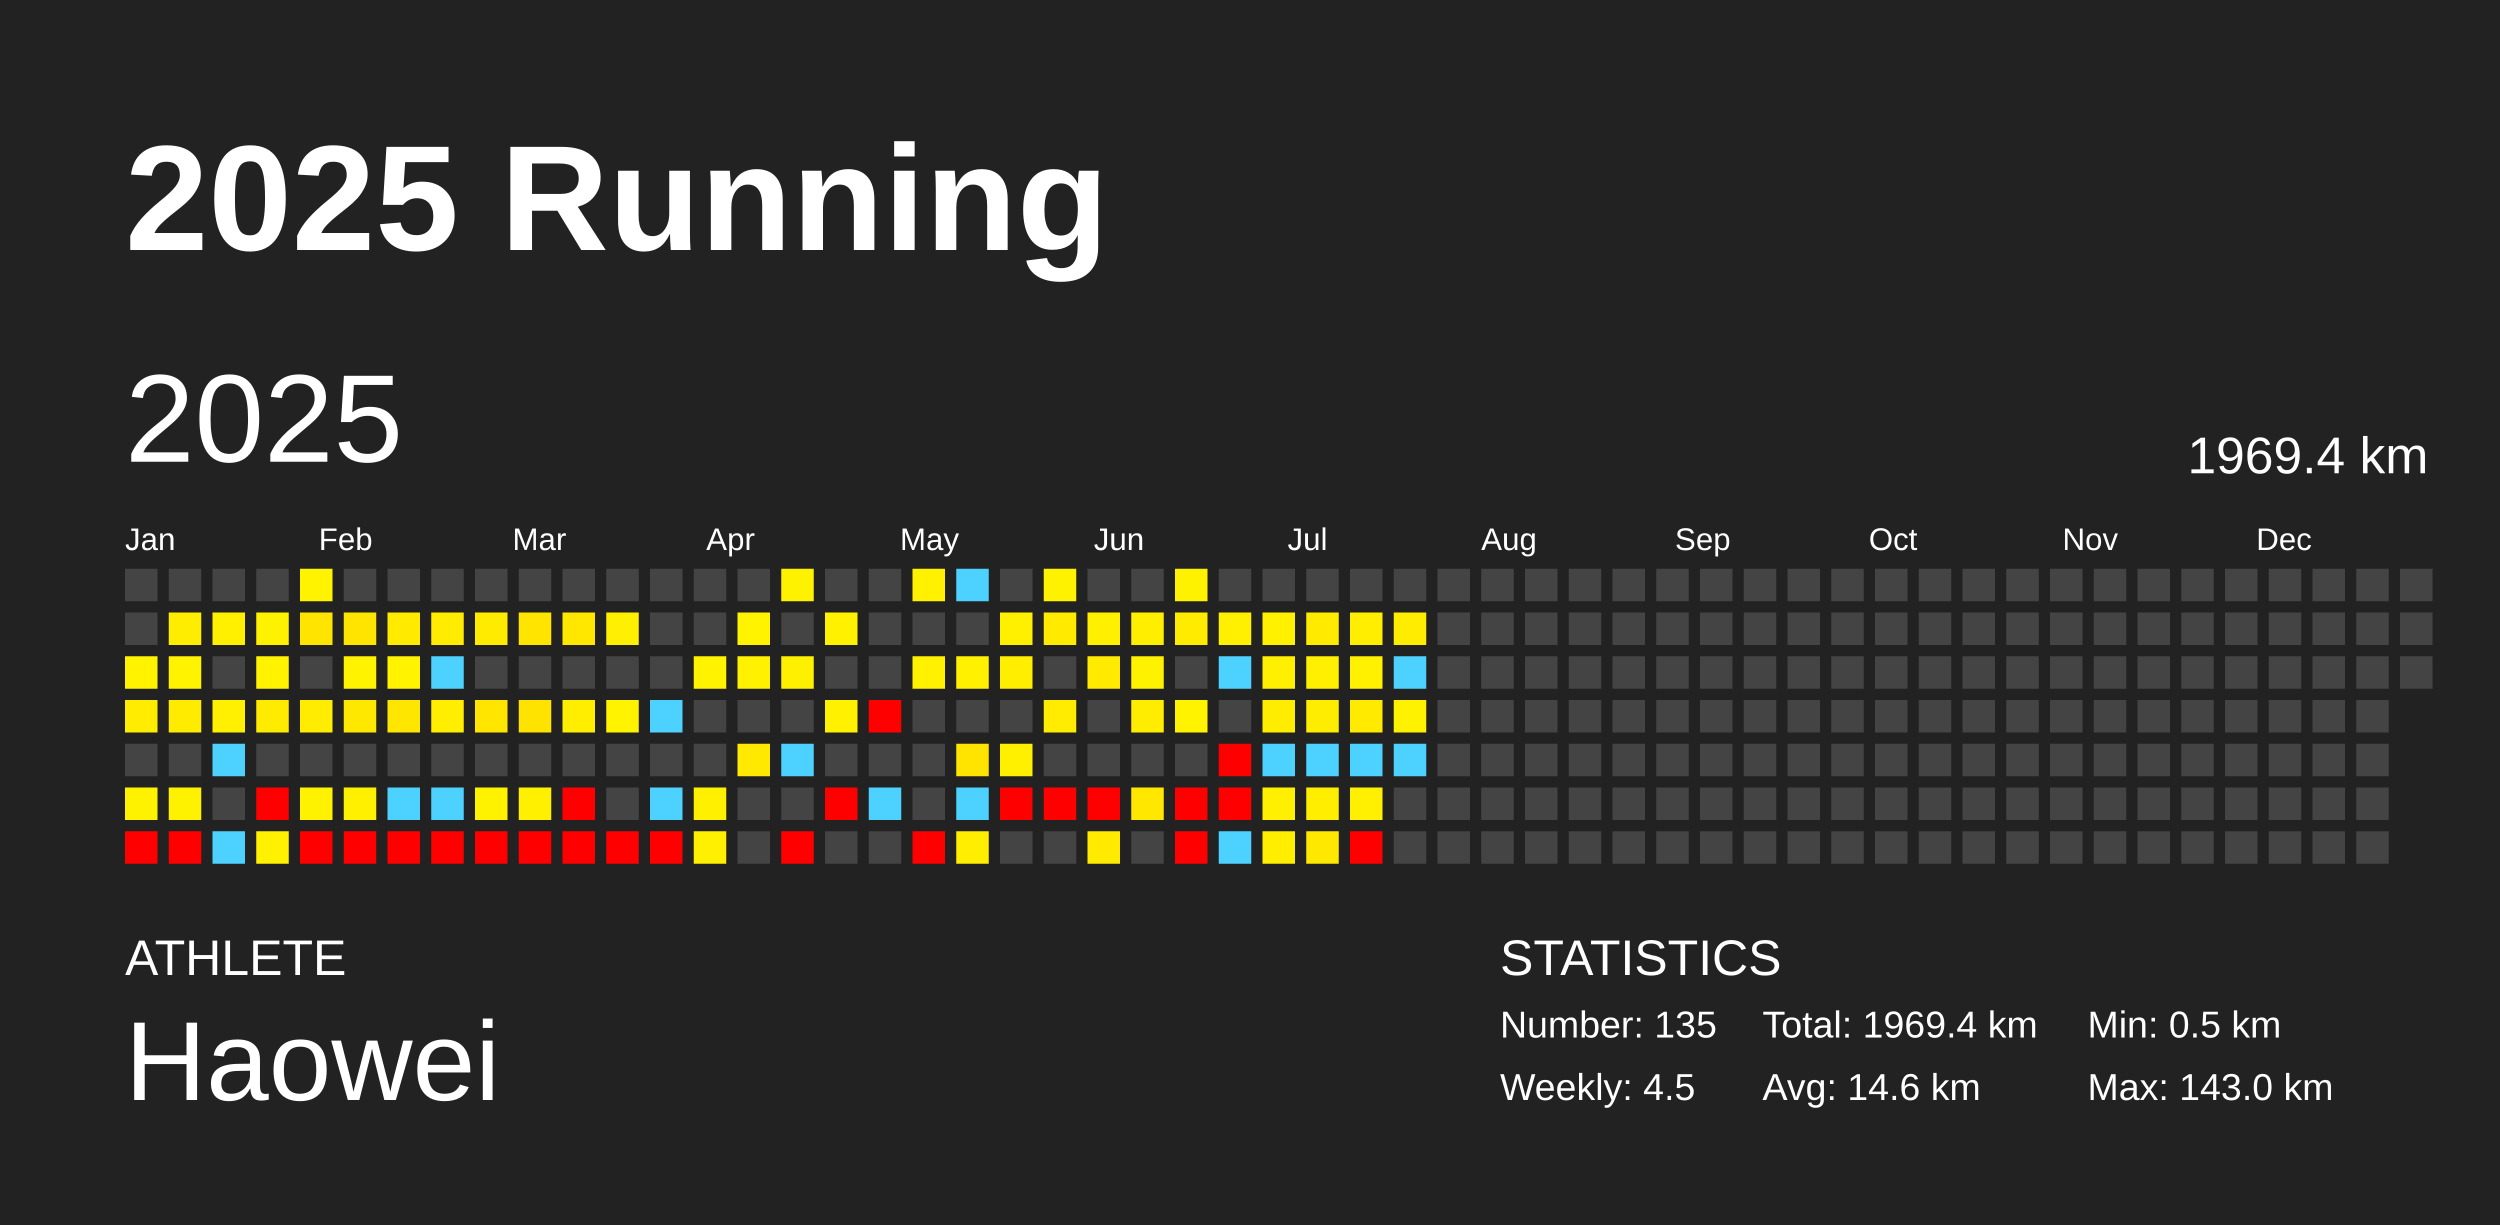
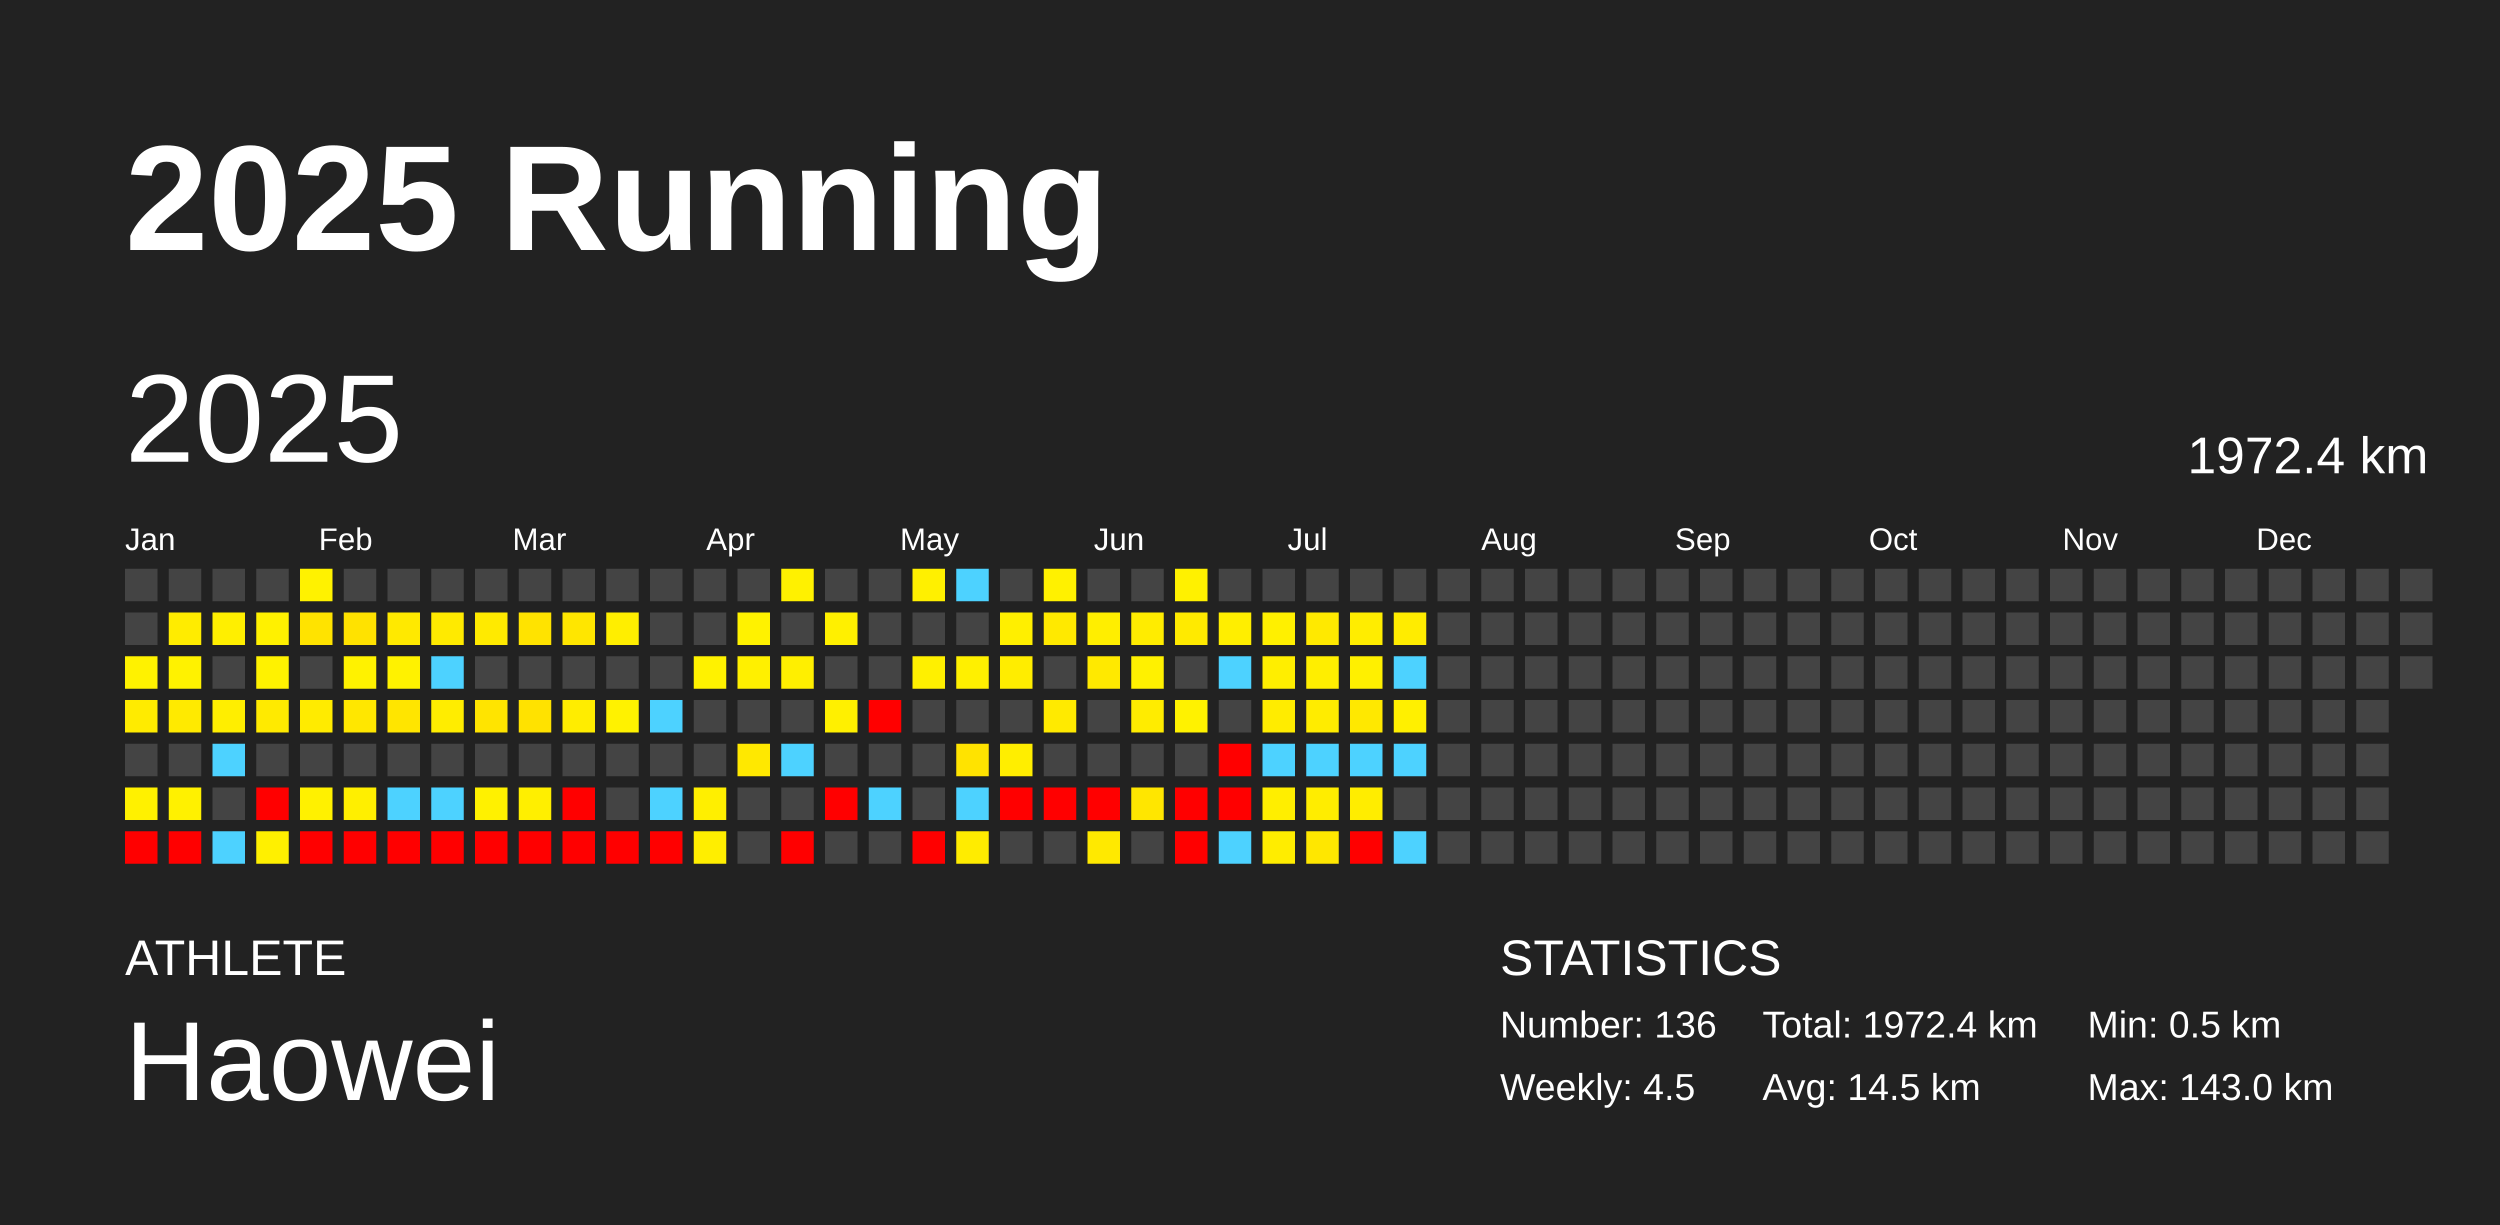
<svg xmlns="http://www.w3.org/2000/svg" baseProfile="full" height="98mm" version="1.1" viewBox="0,0,200,98" width="200mm">
  <defs />
  <rect fill="#222222" height="98" width="200" x="0" y="0" />
  <text fill="#FFFFFF" style="font-size:12px; font-family:Arial; font-weight:bold;" x="10" y="20">2025 Running</text>
  <text fill="#FFFFFF" style="font-size:4px; font-family:Arial" x="10" y="78">ATHLETE</text>
  <text fill="#FFFFFF" style="font-size:9px; font-family:Arial" x="10" y="88">Haowei</text>
  <text fill="#FFFFFF" style="font-size:4px; font-family:Arial" x="120" y="78">STATISTICS</text>
-   <text fill="#FFFFFF" style="font-size:3px; font-family:Arial" x="120" y="83">Number: 135</text>
+   <text fill="#FFFFFF" style="font-size:3px; font-family:Arial" x="120" y="83">Number: 136</text>
  <text fill="#FFFFFF" style="font-size:3px; font-family:Arial" x="120" y="88">Weekly: 4.5</text>
-   <text fill="#FFFFFF" style="font-size:3px; font-family:Arial" x="141" y="83">Total: 1969.4 km</text>
-   <text fill="#FFFFFF" style="font-size:3px; font-family:Arial" x="141" y="88">Avg: 14.6 km</text>
+   <text fill="#FFFFFF" style="font-size:3px; font-family:Arial" x="141" y="83">Total: 1972.4 km</text>
+   <text fill="#FFFFFF" style="font-size:3px; font-family:Arial" x="141" y="88">Avg: 14.5 km</text>
  <text fill="#FFFFFF" style="font-size:3px; font-family:Arial" x="167" y="83">Min: 0.5 km</text>
  <text fill="#FFFFFF" style="font-size:3px; font-family:Arial" x="167" y="88">Max: 143.0 km</text>
  <text dominant-baseline="hanging" fill="#FFFFFF" style="font-size:10.0px; font-family:Arial;" x="10" y="30">2025</text>
-   <text dominant-baseline="hanging" fill="#FFFFFF" style="font-size:4.125px; font-family:Arial;" x="175" y="35">1969.4 km</text>
+   <text dominant-baseline="hanging" fill="#FFFFFF" style="font-size:4.125px; font-family:Arial;" x="175" y="35">1972.4 km</text>
  <text fill="#FFFFFF" style="font-size:2.5px; font-family:Arial" x="10.0" y="44">Jan</text>
  <text fill="#FFFFFF" style="font-size:2.5px; font-family:Arial" x="25.5" y="44">Feb</text>
  <text fill="#FFFFFF" style="font-size:2.5px; font-family:Arial" x="41.0" y="44">Mar</text>
  <text fill="#FFFFFF" style="font-size:2.5px; font-family:Arial" x="56.5" y="44">Apr</text>
  <text fill="#FFFFFF" style="font-size:2.5px; font-family:Arial" x="72.0" y="44">May</text>
  <text fill="#FFFFFF" style="font-size:2.5px; font-family:Arial" x="87.5" y="44">Jun</text>
  <text fill="#FFFFFF" style="font-size:2.5px; font-family:Arial" x="103.0" y="44">Jul</text>
  <text fill="#FFFFFF" style="font-size:2.5px; font-family:Arial" x="118.5" y="44">Aug</text>
  <text fill="#FFFFFF" style="font-size:2.5px; font-family:Arial" x="134.0" y="44">Sep</text>
  <text fill="#FFFFFF" style="font-size:2.5px; font-family:Arial" x="149.5" y="44">Oct</text>
  <text fill="#FFFFFF" style="font-size:2.5px; font-family:Arial" x="165.0" y="44">Nov</text>
  <text fill="#FFFFFF" style="font-size:2.5px; font-family:Arial" x="180.5" y="44">Dec</text>
  <rect fill="#444444" height="2.6" width="2.6" x="10.0" y="45.5" />
  <rect fill="#444444" height="2.6" width="2.6" x="10.0" y="49.0" />
-   <rect fill="#fff300" height="2.6" width="2.6" x="10.0" y="52.5" />
-   <rect fill="#ffec00" height="2.6" width="2.6" x="10.0" y="56.0" />
+   <rect fill="#fff200" height="2.6" width="2.6" x="10.0" y="52.5" />
+   <rect fill="#ffeb00" height="2.6" width="2.6" x="10.0" y="56.0" />
  <rect fill="#444444" height="2.6" width="2.6" x="10.0" y="59.5" />
-   <rect fill="#fff200" height="2.6" width="2.6" x="10.0" y="63.0" />
+   <rect fill="#fff100" height="2.6" width="2.6" x="10.0" y="63.0" />
  <rect fill="red" height="2.6" width="2.6" x="10.0" y="66.5" />
  <rect fill="#444444" height="2.6" width="2.6" x="13.5" y="45.5" />
-   <rect fill="#ffed00" height="2.6" width="2.6" x="13.5" y="49.0" />
-   <rect fill="#fff300" height="2.6" width="2.6" x="13.5" y="52.5" />
-   <rect fill="#ffeb00" height="2.6" width="2.6" x="13.5" y="56.0" />
+   <rect fill="#ffec00" height="2.6" width="2.6" x="13.5" y="49.0" />
+   <rect fill="#fff200" height="2.6" width="2.6" x="13.5" y="52.5" />
+   <rect fill="#ffea00" height="2.6" width="2.6" x="13.5" y="56.0" />
  <rect fill="#444444" height="2.6" width="2.6" x="13.5" y="59.5" />
-   <rect fill="#fff200" height="2.6" width="2.6" x="13.5" y="63.0" />
+   <rect fill="#fff100" height="2.6" width="2.6" x="13.5" y="63.0" />
  <rect fill="red" height="2.6" width="2.6" x="13.5" y="66.5" />
  <rect fill="#444444" height="2.6" width="2.6" x="17.0" y="45.5" />
-   <rect fill="#fff000" height="2.6" width="2.6" x="17.0" y="49.0" />
+   <rect fill="#ffef00" height="2.6" width="2.6" x="17.0" y="49.0" />
  <rect fill="#444444" height="2.6" width="2.6" x="17.0" y="52.5" />
-   <rect fill="#ffef00" height="2.6" width="2.6" x="17.0" y="56.0" />
+   <rect fill="#ffee00" height="2.6" width="2.6" x="17.0" y="56.0" />
  <rect fill="#4dd2ff" height="2.6" width="2.6" x="17.0" y="59.5" />
  <rect fill="#444444" height="2.6" width="2.6" x="17.0" y="63.0" />
  <rect fill="#4dd2ff" height="2.6" width="2.6" x="17.0" y="66.5" />
  <rect fill="#444444" height="2.6" width="2.6" x="20.5" y="45.5" />
-   <rect fill="#fff200" height="2.6" width="2.6" x="20.5" y="49.0" />
-   <rect fill="#fff300" height="2.6" width="2.6" x="20.5" y="52.5" />
-   <rect fill="#ffeb00" height="2.6" width="2.6" x="20.5" y="56.0" />
+   <rect fill="#fff100" height="2.6" width="2.6" x="20.5" y="49.0" />
+   <rect fill="#fff200" height="2.6" width="2.6" x="20.5" y="52.5" />
+   <rect fill="#ffea00" height="2.6" width="2.6" x="20.5" y="56.0" />
  <rect fill="#444444" height="2.6" width="2.6" x="20.5" y="59.5" />
  <rect fill="red" height="2.6" width="2.6" x="20.5" y="63.0" />
-   <rect fill="#fff100" height="2.6" width="2.6" x="20.5" y="66.5" />
-   <rect fill="#fff300" height="2.6" width="2.6" x="24.0" y="45.5" />
-   <rect fill="#ffe400" height="2.6" width="2.6" x="24.0" y="49.0" />
+   <rect fill="#fff000" height="2.6" width="2.6" x="20.5" y="66.5" />
+   <rect fill="#fff200" height="2.6" width="2.6" x="24.0" y="45.5" />
+   <rect fill="#ffe300" height="2.6" width="2.6" x="24.0" y="49.0" />
  <rect fill="#444444" height="2.6" width="2.6" x="24.0" y="52.5" />
-   <rect fill="#ffec00" height="2.6" width="2.6" x="24.0" y="56.0" />
+   <rect fill="#ffeb00" height="2.6" width="2.6" x="24.0" y="56.0" />
  <rect fill="#444444" height="2.6" width="2.6" x="24.0" y="59.5" />
-   <rect fill="#fff200" height="2.6" width="2.6" x="24.0" y="63.0" />
+   <rect fill="#fff100" height="2.6" width="2.6" x="24.0" y="63.0" />
  <rect fill="red" height="2.6" width="2.6" x="24.0" y="66.5" />
  <rect fill="#444444" height="2.6" width="2.6" x="27.5" y="45.5" />
-   <rect fill="#ffe400" height="2.6" width="2.6" x="27.5" y="49.0" />
-   <rect fill="#fff300" height="2.6" width="2.6" x="27.5" y="52.5" />
-   <rect fill="#ffe800" height="2.6" width="2.6" x="27.5" y="56.0" />
+   <rect fill="#ffe200" height="2.6" width="2.6" x="27.5" y="49.0" />
+   <rect fill="#fff200" height="2.6" width="2.6" x="27.5" y="52.5" />
+   <rect fill="#ffe700" height="2.6" width="2.6" x="27.5" y="56.0" />
  <rect fill="#444444" height="2.6" width="2.6" x="27.5" y="59.5" />
-   <rect fill="#fff000" height="2.6" width="2.6" x="27.5" y="63.0" />
+   <rect fill="#ffef00" height="2.6" width="2.6" x="27.5" y="63.0" />
  <rect fill="red" height="2.6" width="2.6" x="27.5" y="66.5" />
  <rect fill="#444444" height="2.6" width="2.6" x="31.0" y="45.5" />
-   <rect fill="#ffea00" height="2.6" width="2.6" x="31.0" y="49.0" />
-   <rect fill="#fff300" height="2.6" width="2.6" x="31.0" y="52.5" />
-   <rect fill="#ffe600" height="2.6" width="2.6" x="31.0" y="56.0" />
+   <rect fill="#ffe900" height="2.6" width="2.6" x="31.0" y="49.0" />
+   <rect fill="#fff200" height="2.6" width="2.6" x="31.0" y="52.5" />
+   <rect fill="#ffe500" height="2.6" width="2.6" x="31.0" y="56.0" />
  <rect fill="#444444" height="2.6" width="2.6" x="31.0" y="59.5" />
  <rect fill="#4dd2ff" height="2.6" width="2.6" x="31.0" y="63.0" />
  <rect fill="red" height="2.6" width="2.6" x="31.0" y="66.5" />
  <rect fill="#444444" height="2.6" width="2.6" x="34.5" y="45.5" />
-   <rect fill="#ffec00" height="2.6" width="2.6" x="34.5" y="49.0" />
+   <rect fill="#ffea00" height="2.6" width="2.6" x="34.5" y="49.0" />
  <rect fill="#4dd2ff" height="2.6" width="2.6" x="34.5" y="52.5" />
-   <rect fill="#ffee00" height="2.6" width="2.6" x="34.5" y="56.0" />
+   <rect fill="#ffed00" height="2.6" width="2.6" x="34.5" y="56.0" />
  <rect fill="#444444" height="2.6" width="2.6" x="34.5" y="59.5" />
  <rect fill="#4dd2ff" height="2.6" width="2.6" x="34.5" y="63.0" />
  <rect fill="red" height="2.6" width="2.6" x="34.5" y="66.5" />
  <rect fill="#444444" height="2.6" width="2.6" x="38.0" y="45.5" />
-   <rect fill="#ffeb00" height="2.6" width="2.6" x="38.0" y="49.0" />
+   <rect fill="#ffea00" height="2.6" width="2.6" x="38.0" y="49.0" />
  <rect fill="#444444" height="2.6" width="2.6" x="38.0" y="52.5" />
-   <rect fill="#ffe500" height="2.6" width="2.6" x="38.0" y="56.0" />
+   <rect fill="#ffe400" height="2.6" width="2.6" x="38.0" y="56.0" />
  <rect fill="#444444" height="2.6" width="2.6" x="38.0" y="59.5" />
-   <rect fill="#fff200" height="2.6" width="2.6" x="38.0" y="63.0" />
+   <rect fill="#fff100" height="2.6" width="2.6" x="38.0" y="63.0" />
  <rect fill="red" height="2.6" width="2.6" x="38.0" y="66.5" />
  <rect fill="#444444" height="2.6" width="2.6" x="41.5" y="45.5" />
-   <rect fill="#ffe400" height="2.6" width="2.6" x="41.5" y="49.0" />
+   <rect fill="#ffe300" height="2.6" width="2.6" x="41.5" y="49.0" />
  <rect fill="#444444" height="2.6" width="2.6" x="41.5" y="52.5" />
-   <rect fill="#ffe300" height="2.6" width="2.6" x="41.5" y="56.0" />
+   <rect fill="#ffe200" height="2.6" width="2.6" x="41.5" y="56.0" />
  <rect fill="#444444" height="2.6" width="2.6" x="41.5" y="59.5" />
-   <rect fill="#fff000" height="2.6" width="2.6" x="41.5" y="63.0" />
+   <rect fill="#ffef00" height="2.6" width="2.6" x="41.5" y="63.0" />
  <rect fill="red" height="2.6" width="2.6" x="41.5" y="66.5" />
  <rect fill="#444444" height="2.6" width="2.6" x="45.0" y="45.5" />
-   <rect fill="#ffe700" height="2.6" width="2.6" x="45.0" y="49.0" />
+   <rect fill="#ffe600" height="2.6" width="2.6" x="45.0" y="49.0" />
  <rect fill="#444444" height="2.6" width="2.6" x="45.0" y="52.5" />
-   <rect fill="#ffee00" height="2.6" width="2.6" x="45.0" y="56.0" />
+   <rect fill="#ffed00" height="2.6" width="2.6" x="45.0" y="56.0" />
  <rect fill="#444444" height="2.6" width="2.6" x="45.0" y="59.5" />
  <rect fill="red" height="2.6" width="2.6" x="45.0" y="63.0" />
  <rect fill="red" height="2.6" width="2.6" x="45.0" y="66.5" />
  <rect fill="#444444" height="2.6" width="2.6" x="48.5" y="45.5" />
-   <rect fill="#ffef00" height="2.6" width="2.6" x="48.5" y="49.0" />
+   <rect fill="#ffee00" height="2.6" width="2.6" x="48.5" y="49.0" />
  <rect fill="#444444" height="2.6" width="2.6" x="48.5" y="52.5" />
-   <rect fill="#fff300" height="2.6" width="2.6" x="48.5" y="56.0" />
+   <rect fill="#fff200" height="2.6" width="2.6" x="48.5" y="56.0" />
  <rect fill="#444444" height="2.6" width="2.6" x="48.5" y="59.5" />
  <rect fill="#444444" height="2.6" width="2.6" x="48.5" y="63.0" />
  <rect fill="red" height="2.6" width="2.6" x="48.5" y="66.5" />
  <rect fill="#444444" height="2.6" width="2.6" x="52.0" y="45.5" />
  <rect fill="#444444" height="2.6" width="2.6" x="52.0" y="49.0" />
  <rect fill="#444444" height="2.6" width="2.6" x="52.0" y="52.5" />
  <rect fill="#4dd2ff" height="2.6" width="2.6" x="52.0" y="56.0" />
  <rect fill="#444444" height="2.6" width="2.6" x="52.0" y="59.5" />
  <rect fill="#4dd2ff" height="2.6" width="2.6" x="52.0" y="63.0" />
  <rect fill="red" height="2.6" width="2.6" x="52.0" y="66.5" />
  <rect fill="#444444" height="2.6" width="2.6" x="55.5" y="45.5" />
  <rect fill="#444444" height="2.6" width="2.6" x="55.5" y="49.0" />
-   <rect fill="#fff300" height="2.6" width="2.6" x="55.5" y="52.5" />
+   <rect fill="#fff200" height="2.6" width="2.6" x="55.5" y="52.5" />
  <rect fill="#444444" height="2.6" width="2.6" x="55.5" y="56.0" />
  <rect fill="#444444" height="2.6" width="2.6" x="55.5" y="59.5" />
-   <rect fill="#fff000" height="2.6" width="2.6" x="55.5" y="63.0" />
-   <rect fill="#ffef00" height="2.6" width="2.6" x="55.5" y="66.5" />
+   <rect fill="#ffef00" height="2.6" width="2.6" x="55.5" y="63.0" />
+   <rect fill="#ffee00" height="2.6" width="2.6" x="55.5" y="66.5" />
  <rect fill="#444444" height="2.6" width="2.6" x="59.0" y="45.5" />
-   <rect fill="#fff300" height="2.6" width="2.6" x="59.0" y="49.0" />
-   <rect fill="#fff100" height="2.6" width="2.6" x="59.0" y="52.5" />
+   <rect fill="#fff200" height="2.6" width="2.6" x="59.0" y="49.0" />
+   <rect fill="#fff000" height="2.6" width="2.6" x="59.0" y="52.5" />
  <rect fill="#444444" height="2.6" width="2.6" x="59.0" y="56.0" />
-   <rect fill="#ffe900" height="2.6" width="2.6" x="59.0" y="59.5" />
+   <rect fill="#ffe800" height="2.6" width="2.6" x="59.0" y="59.5" />
  <rect fill="#444444" height="2.6" width="2.6" x="59.0" y="63.0" />
  <rect fill="#444444" height="2.6" width="2.6" x="59.0" y="66.5" />
-   <rect fill="#fff200" height="2.6" width="2.6" x="62.5" y="45.5" />
+   <rect fill="#fff100" height="2.6" width="2.6" x="62.5" y="45.5" />
  <rect fill="#444444" height="2.6" width="2.6" x="62.5" y="49.0" />
-   <rect fill="#fff000" height="2.6" width="2.6" x="62.5" y="52.5" />
+   <rect fill="#ffef00" height="2.6" width="2.6" x="62.5" y="52.5" />
  <rect fill="#444444" height="2.6" width="2.6" x="62.5" y="56.0" />
  <rect fill="#4dd2ff" height="2.6" width="2.6" x="62.5" y="59.5" />
  <rect fill="#444444" height="2.6" width="2.6" x="62.5" y="63.0" />
  <rect fill="red" height="2.6" width="2.6" x="62.5" y="66.5" />
  <rect fill="#444444" height="2.6" width="2.6" x="66.0" y="45.5" />
-   <rect fill="#fff100" height="2.6" width="2.6" x="66.0" y="49.0" />
+   <rect fill="#fff000" height="2.6" width="2.6" x="66.0" y="49.0" />
  <rect fill="#444444" height="2.6" width="2.6" x="66.0" y="52.5" />
-   <rect fill="#fff100" height="2.6" width="2.6" x="66.0" y="56.0" />
+   <rect fill="#fff000" height="2.6" width="2.6" x="66.0" y="56.0" />
  <rect fill="#444444" height="2.6" width="2.6" x="66.0" y="59.5" />
  <rect fill="red" height="2.6" width="2.6" x="66.0" y="63.0" />
  <rect fill="#444444" height="2.6" width="2.6" x="66.0" y="66.5" />
  <rect fill="#444444" height="2.6" width="2.6" x="69.5" y="45.5" />
  <rect fill="#444444" height="2.6" width="2.6" x="69.5" y="49.0" />
  <rect fill="#444444" height="2.6" width="2.6" x="69.5" y="52.5" />
  <rect fill="red" height="2.6" width="2.6" x="69.5" y="56.0" />
  <rect fill="#444444" height="2.6" width="2.6" x="69.5" y="59.5" />
  <rect fill="#4dd2ff" height="2.6" width="2.6" x="69.5" y="63.0" />
  <rect fill="#444444" height="2.6" width="2.6" x="69.5" y="66.5" />
-   <rect fill="#fff100" height="2.6" width="2.6" x="73.0" y="45.5" />
+   <rect fill="#fff000" height="2.6" width="2.6" x="73.0" y="45.5" />
  <rect fill="#444444" height="2.6" width="2.6" x="73.0" y="49.0" />
-   <rect fill="#fff100" height="2.6" width="2.6" x="73.0" y="52.5" />
+   <rect fill="#fff000" height="2.6" width="2.6" x="73.0" y="52.5" />
  <rect fill="#444444" height="2.6" width="2.6" x="73.0" y="56.0" />
  <rect fill="#444444" height="2.6" width="2.6" x="73.0" y="59.5" />
  <rect fill="#444444" height="2.6" width="2.6" x="73.0" y="63.0" />
  <rect fill="red" height="2.6" width="2.6" x="73.0" y="66.5" />
  <rect fill="#4dd2ff" height="2.6" width="2.6" x="76.5" y="45.5" />
  <rect fill="#444444" height="2.6" width="2.6" x="76.5" y="49.0" />
-   <rect fill="#fff100" height="2.6" width="2.6" x="76.5" y="52.5" />
+   <rect fill="#fff000" height="2.6" width="2.6" x="76.5" y="52.5" />
  <rect fill="#444444" height="2.6" width="2.6" x="76.5" y="56.0" />
-   <rect fill="#ffe400" height="2.6" width="2.6" x="76.5" y="59.5" />
+   <rect fill="#ffe300" height="2.6" width="2.6" x="76.5" y="59.5" />
  <rect fill="#4dd2ff" height="2.6" width="2.6" x="76.5" y="63.0" />
-   <rect fill="#ffee00" height="2.6" width="2.6" x="76.5" y="66.5" />
+   <rect fill="#ffec00" height="2.6" width="2.6" x="76.5" y="66.5" />
  <rect fill="#444444" height="2.6" width="2.6" x="80.0" y="45.5" />
-   <rect fill="#fff000" height="2.6" width="2.6" x="80.0" y="49.0" />
-   <rect fill="#ffee00" height="2.6" width="2.6" x="80.0" y="52.5" />
+   <rect fill="#ffef00" height="2.6" width="2.6" x="80.0" y="49.0" />
+   <rect fill="#ffed00" height="2.6" width="2.6" x="80.0" y="52.5" />
  <rect fill="#444444" height="2.6" width="2.6" x="80.0" y="56.0" />
-   <rect fill="#fff000" height="2.6" width="2.6" x="80.0" y="59.5" />
+   <rect fill="#ffee00" height="2.6" width="2.6" x="80.0" y="59.5" />
  <rect fill="red" height="2.6" width="2.6" x="80.0" y="63.0" />
  <rect fill="#444444" height="2.6" width="2.6" x="80.0" y="66.5" />
-   <rect fill="#fff200" height="2.6" width="2.6" x="83.5" y="45.5" />
-   <rect fill="#ffea00" height="2.6" width="2.6" x="83.5" y="49.0" />
+   <rect fill="#fff100" height="2.6" width="2.6" x="83.5" y="45.5" />
+   <rect fill="#ffe900" height="2.6" width="2.6" x="83.5" y="49.0" />
  <rect fill="#444444" height="2.6" width="2.6" x="83.5" y="52.5" />
-   <rect fill="#ffec00" height="2.6" width="2.6" x="83.5" y="56.0" />
+   <rect fill="#ffea00" height="2.6" width="2.6" x="83.5" y="56.0" />
  <rect fill="#444444" height="2.6" width="2.6" x="83.5" y="59.5" />
  <rect fill="red" height="2.6" width="2.6" x="83.5" y="63.0" />
  <rect fill="#444444" height="2.6" width="2.6" x="83.5" y="66.5" />
  <rect fill="#444444" height="2.6" width="2.6" x="87.0" y="45.5" />
-   <rect fill="#fff000" height="2.6" width="2.6" x="87.0" y="49.0" />
-   <rect fill="#ffea00" height="2.6" width="2.6" x="87.0" y="52.5" />
+   <rect fill="#ffee00" height="2.6" width="2.6" x="87.0" y="49.0" />
+   <rect fill="#ffe900" height="2.6" width="2.6" x="87.0" y="52.5" />
  <rect fill="#444444" height="2.6" width="2.6" x="87.0" y="56.0" />
  <rect fill="#444444" height="2.6" width="2.6" x="87.0" y="59.5" />
  <rect fill="red" height="2.6" width="2.6" x="87.0" y="63.0" />
-   <rect fill="#ffea00" height="2.6" width="2.6" x="87.0" y="66.5" />
+   <rect fill="#ffe900" height="2.6" width="2.6" x="87.0" y="66.5" />
  <rect fill="#444444" height="2.6" width="2.6" x="90.5" y="45.5" />
-   <rect fill="#ffee00" height="2.6" width="2.6" x="90.5" y="49.0" />
-   <rect fill="#fff200" height="2.6" width="2.6" x="90.5" y="52.5" />
-   <rect fill="#ffed00" height="2.6" width="2.6" x="90.5" y="56.0" />
+   <rect fill="#ffec00" height="2.6" width="2.6" x="90.5" y="49.0" />
+   <rect fill="#fff100" height="2.6" width="2.6" x="90.5" y="52.5" />
+   <rect fill="#ffec00" height="2.6" width="2.6" x="90.5" y="56.0" />
  <rect fill="#444444" height="2.6" width="2.6" x="90.5" y="59.5" />
-   <rect fill="#ffe700" height="2.6" width="2.6" x="90.5" y="63.0" />
+   <rect fill="#ffe600" height="2.6" width="2.6" x="90.5" y="63.0" />
  <rect fill="#444444" height="2.6" width="2.6" x="90.5" y="66.5" />
-   <rect fill="#fff200" height="2.6" width="2.6" x="94.0" y="45.5" />
-   <rect fill="#ffeb00" height="2.6" width="2.6" x="94.0" y="49.0" />
+   <rect fill="#fff100" height="2.6" width="2.6" x="94.0" y="45.5" />
+   <rect fill="#ffea00" height="2.6" width="2.6" x="94.0" y="49.0" />
  <rect fill="#444444" height="2.6" width="2.6" x="94.0" y="52.5" />
-   <rect fill="#fff300" height="2.6" width="2.6" x="94.0" y="56.0" />
+   <rect fill="#fff200" height="2.6" width="2.6" x="94.0" y="56.0" />
  <rect fill="#444444" height="2.6" width="2.6" x="94.0" y="59.5" />
  <rect fill="red" height="2.6" width="2.6" x="94.0" y="63.0" />
  <rect fill="red" height="2.6" width="2.6" x="94.0" y="66.5" />
  <rect fill="#444444" height="2.6" width="2.6" x="97.5" y="45.5" />
-   <rect fill="#ffef00" height="2.6" width="2.6" x="97.5" y="49.0" />
+   <rect fill="#ffee00" height="2.6" width="2.6" x="97.5" y="49.0" />
  <rect fill="#4dd2ff" height="2.6" width="2.6" x="97.5" y="52.5" />
  <rect fill="#444444" height="2.6" width="2.6" x="97.5" y="56.0" />
  <rect fill="red" height="2.6" width="2.6" x="97.5" y="59.5" />
  <rect fill="red" height="2.6" width="2.6" x="97.5" y="63.0" />
  <rect fill="#4dd2ff" height="2.6" width="2.6" x="97.5" y="66.5" />
  <rect fill="#444444" height="2.6" width="2.6" x="101.0" y="45.5" />
-   <rect fill="#fff100" height="2.6" width="2.6" x="101.0" y="49.0" />
-   <rect fill="#ffef00" height="2.6" width="2.6" x="101.0" y="52.5" />
-   <rect fill="#ffed00" height="2.6" width="2.6" x="101.0" y="56.0" />
+   <rect fill="#fff000" height="2.6" width="2.6" x="101.0" y="49.0" />
+   <rect fill="#ffee00" height="2.6" width="2.6" x="101.0" y="52.5" />
+   <rect fill="#ffec00" height="2.6" width="2.6" x="101.0" y="56.0" />
  <rect fill="#4dd2ff" height="2.6" width="2.6" x="101.0" y="59.5" />
-   <rect fill="#ffef00" height="2.6" width="2.6" x="101.0" y="63.0" />
-   <rect fill="#ffee00" height="2.6" width="2.6" x="101.0" y="66.5" />
+   <rect fill="#ffee00" height="2.6" width="2.6" x="101.0" y="63.0" />
+   <rect fill="#ffed00" height="2.6" width="2.6" x="101.0" y="66.5" />
  <rect fill="#444444" height="2.6" width="2.6" x="104.5" y="45.5" />
-   <rect fill="#ffea00" height="2.6" width="2.6" x="104.5" y="49.0" />
-   <rect fill="#ffef00" height="2.6" width="2.6" x="104.5" y="52.5" />
-   <rect fill="#ffed00" height="2.6" width="2.6" x="104.5" y="56.0" />
+   <rect fill="#ffe900" height="2.6" width="2.6" x="104.5" y="49.0" />
+   <rect fill="#ffee00" height="2.6" width="2.6" x="104.5" y="52.5" />
+   <rect fill="#ffec00" height="2.6" width="2.6" x="104.5" y="56.0" />
  <rect fill="#4dd2ff" height="2.6" width="2.6" x="104.5" y="59.5" />
-   <rect fill="#ffee00" height="2.6" width="2.6" x="104.5" y="63.0" />
-   <rect fill="#ffe800" height="2.6" width="2.6" x="104.5" y="66.5" />
+   <rect fill="#ffed00" height="2.6" width="2.6" x="104.5" y="63.0" />
+   <rect fill="#ffe700" height="2.6" width="2.6" x="104.5" y="66.5" />
  <rect fill="#444444" height="2.6" width="2.6" x="108.0" y="45.5" />
-   <rect fill="#ffee00" height="2.6" width="2.6" x="108.0" y="49.0" />
-   <rect fill="#fff100" height="2.6" width="2.6" x="108.0" y="52.5" />
-   <rect fill="#ffea00" height="2.6" width="2.6" x="108.0" y="56.0" />
+   <rect fill="#ffed00" height="2.6" width="2.6" x="108.0" y="49.0" />
+   <rect fill="#fff000" height="2.6" width="2.6" x="108.0" y="52.5" />
+   <rect fill="#ffe800" height="2.6" width="2.6" x="108.0" y="56.0" />
  <rect fill="#4dd2ff" height="2.6" width="2.6" x="108.0" y="59.5" />
-   <rect fill="#ffef00" height="2.6" width="2.6" x="108.0" y="63.0" />
+   <rect fill="#ffed00" height="2.6" width="2.6" x="108.0" y="63.0" />
  <rect fill="red" height="2.6" width="2.6" x="108.0" y="66.5" />
  <rect fill="#444444" height="2.6" width="2.6" x="111.5" y="45.5" />
-   <rect fill="#ffed00" height="2.6" width="2.6" x="111.5" y="49.0" />
+   <rect fill="#ffec00" height="2.6" width="2.6" x="111.5" y="49.0" />
  <rect fill="#4dd2ff" height="2.6" width="2.6" x="111.5" y="52.5" />
-   <rect fill="#fff200" height="2.6" width="2.6" x="111.5" y="56.0" />
+   <rect fill="#fff000" height="2.6" width="2.6" x="111.5" y="56.0" />
  <rect fill="#4dd2ff" height="2.6" width="2.6" x="111.5" y="59.5" />
  <rect fill="#444444" height="2.6" width="2.6" x="111.5" y="63.0" />
-   <rect fill="#444444" height="2.6" width="2.6" x="111.5" y="66.5" />
+   <rect fill="#4dd2ff" height="2.6" width="2.6" x="111.5" y="66.5" />
  <rect fill="#444444" height="2.6" width="2.6" x="115.0" y="45.5" />
  <rect fill="#444444" height="2.6" width="2.6" x="115.0" y="49.0" />
  <rect fill="#444444" height="2.6" width="2.6" x="115.0" y="52.5" />
  <rect fill="#444444" height="2.6" width="2.6" x="115.0" y="56.0" />
  <rect fill="#444444" height="2.6" width="2.6" x="115.0" y="59.5" />
  <rect fill="#444444" height="2.6" width="2.6" x="115.0" y="63.0" />
  <rect fill="#444444" height="2.6" width="2.6" x="115.0" y="66.5" />
  <rect fill="#444444" height="2.6" width="2.6" x="118.5" y="45.5" />
  <rect fill="#444444" height="2.6" width="2.6" x="118.5" y="49.0" />
  <rect fill="#444444" height="2.6" width="2.6" x="118.5" y="52.5" />
  <rect fill="#444444" height="2.6" width="2.6" x="118.5" y="56.0" />
  <rect fill="#444444" height="2.6" width="2.6" x="118.5" y="59.5" />
  <rect fill="#444444" height="2.6" width="2.6" x="118.5" y="63.0" />
  <rect fill="#444444" height="2.6" width="2.6" x="118.5" y="66.5" />
  <rect fill="#444444" height="2.6" width="2.6" x="122.0" y="45.5" />
  <rect fill="#444444" height="2.6" width="2.6" x="122.0" y="49.0" />
  <rect fill="#444444" height="2.6" width="2.6" x="122.0" y="52.5" />
  <rect fill="#444444" height="2.6" width="2.6" x="122.0" y="56.0" />
  <rect fill="#444444" height="2.6" width="2.6" x="122.0" y="59.5" />
  <rect fill="#444444" height="2.6" width="2.6" x="122.0" y="63.0" />
  <rect fill="#444444" height="2.6" width="2.6" x="122.0" y="66.5" />
  <rect fill="#444444" height="2.6" width="2.6" x="125.5" y="45.5" />
  <rect fill="#444444" height="2.6" width="2.6" x="125.5" y="49.0" />
  <rect fill="#444444" height="2.6" width="2.6" x="125.5" y="52.5" />
  <rect fill="#444444" height="2.6" width="2.6" x="125.5" y="56.0" />
  <rect fill="#444444" height="2.6" width="2.6" x="125.5" y="59.5" />
  <rect fill="#444444" height="2.6" width="2.6" x="125.5" y="63.0" />
  <rect fill="#444444" height="2.6" width="2.6" x="125.5" y="66.5" />
  <rect fill="#444444" height="2.6" width="2.6" x="129.0" y="45.5" />
  <rect fill="#444444" height="2.6" width="2.6" x="129.0" y="49.0" />
  <rect fill="#444444" height="2.6" width="2.6" x="129.0" y="52.5" />
  <rect fill="#444444" height="2.6" width="2.6" x="129.0" y="56.0" />
  <rect fill="#444444" height="2.6" width="2.6" x="129.0" y="59.5" />
  <rect fill="#444444" height="2.6" width="2.6" x="129.0" y="63.0" />
  <rect fill="#444444" height="2.6" width="2.6" x="129.0" y="66.5" />
  <rect fill="#444444" height="2.6" width="2.6" x="132.5" y="45.5" />
  <rect fill="#444444" height="2.6" width="2.6" x="132.5" y="49.0" />
  <rect fill="#444444" height="2.6" width="2.6" x="132.5" y="52.5" />
  <rect fill="#444444" height="2.6" width="2.6" x="132.5" y="56.0" />
  <rect fill="#444444" height="2.6" width="2.6" x="132.5" y="59.5" />
  <rect fill="#444444" height="2.6" width="2.6" x="132.5" y="63.0" />
  <rect fill="#444444" height="2.6" width="2.6" x="132.5" y="66.5" />
  <rect fill="#444444" height="2.6" width="2.6" x="136.0" y="45.5" />
  <rect fill="#444444" height="2.6" width="2.6" x="136.0" y="49.0" />
  <rect fill="#444444" height="2.6" width="2.6" x="136.0" y="52.5" />
  <rect fill="#444444" height="2.6" width="2.6" x="136.0" y="56.0" />
  <rect fill="#444444" height="2.6" width="2.6" x="136.0" y="59.5" />
  <rect fill="#444444" height="2.6" width="2.6" x="136.0" y="63.0" />
  <rect fill="#444444" height="2.6" width="2.6" x="136.0" y="66.5" />
  <rect fill="#444444" height="2.6" width="2.6" x="139.5" y="45.5" />
  <rect fill="#444444" height="2.6" width="2.6" x="139.5" y="49.0" />
  <rect fill="#444444" height="2.6" width="2.6" x="139.5" y="52.5" />
  <rect fill="#444444" height="2.6" width="2.6" x="139.5" y="56.0" />
  <rect fill="#444444" height="2.6" width="2.6" x="139.5" y="59.5" />
  <rect fill="#444444" height="2.6" width="2.6" x="139.5" y="63.0" />
  <rect fill="#444444" height="2.6" width="2.6" x="139.5" y="66.5" />
  <rect fill="#444444" height="2.6" width="2.6" x="143.0" y="45.5" />
  <rect fill="#444444" height="2.6" width="2.6" x="143.0" y="49.0" />
  <rect fill="#444444" height="2.6" width="2.6" x="143.0" y="52.5" />
  <rect fill="#444444" height="2.6" width="2.6" x="143.0" y="56.0" />
  <rect fill="#444444" height="2.6" width="2.6" x="143.0" y="59.5" />
  <rect fill="#444444" height="2.6" width="2.6" x="143.0" y="63.0" />
  <rect fill="#444444" height="2.6" width="2.6" x="143.0" y="66.5" />
  <rect fill="#444444" height="2.6" width="2.6" x="146.5" y="45.5" />
  <rect fill="#444444" height="2.6" width="2.6" x="146.5" y="49.0" />
  <rect fill="#444444" height="2.6" width="2.6" x="146.5" y="52.5" />
  <rect fill="#444444" height="2.6" width="2.6" x="146.5" y="56.0" />
  <rect fill="#444444" height="2.6" width="2.6" x="146.5" y="59.5" />
  <rect fill="#444444" height="2.6" width="2.6" x="146.5" y="63.0" />
  <rect fill="#444444" height="2.6" width="2.6" x="146.5" y="66.5" />
  <rect fill="#444444" height="2.6" width="2.6" x="150.0" y="45.5" />
  <rect fill="#444444" height="2.6" width="2.6" x="150.0" y="49.0" />
  <rect fill="#444444" height="2.6" width="2.6" x="150.0" y="52.5" />
  <rect fill="#444444" height="2.6" width="2.6" x="150.0" y="56.0" />
  <rect fill="#444444" height="2.6" width="2.6" x="150.0" y="59.5" />
  <rect fill="#444444" height="2.6" width="2.6" x="150.0" y="63.0" />
  <rect fill="#444444" height="2.6" width="2.6" x="150.0" y="66.5" />
  <rect fill="#444444" height="2.6" width="2.6" x="153.5" y="45.5" />
  <rect fill="#444444" height="2.6" width="2.6" x="153.5" y="49.0" />
  <rect fill="#444444" height="2.6" width="2.6" x="153.5" y="52.5" />
  <rect fill="#444444" height="2.6" width="2.6" x="153.5" y="56.0" />
  <rect fill="#444444" height="2.6" width="2.6" x="153.5" y="59.5" />
  <rect fill="#444444" height="2.6" width="2.6" x="153.5" y="63.0" />
  <rect fill="#444444" height="2.6" width="2.6" x="153.5" y="66.5" />
  <rect fill="#444444" height="2.6" width="2.6" x="157.0" y="45.5" />
  <rect fill="#444444" height="2.6" width="2.6" x="157.0" y="49.0" />
  <rect fill="#444444" height="2.6" width="2.6" x="157.0" y="52.5" />
  <rect fill="#444444" height="2.6" width="2.6" x="157.0" y="56.0" />
  <rect fill="#444444" height="2.6" width="2.6" x="157.0" y="59.5" />
  <rect fill="#444444" height="2.6" width="2.6" x="157.0" y="63.0" />
  <rect fill="#444444" height="2.6" width="2.6" x="157.0" y="66.5" />
  <rect fill="#444444" height="2.6" width="2.6" x="160.5" y="45.5" />
  <rect fill="#444444" height="2.6" width="2.6" x="160.5" y="49.0" />
  <rect fill="#444444" height="2.6" width="2.6" x="160.5" y="52.5" />
  <rect fill="#444444" height="2.6" width="2.6" x="160.5" y="56.0" />
  <rect fill="#444444" height="2.6" width="2.6" x="160.5" y="59.5" />
  <rect fill="#444444" height="2.6" width="2.6" x="160.5" y="63.0" />
  <rect fill="#444444" height="2.6" width="2.6" x="160.5" y="66.5" />
  <rect fill="#444444" height="2.6" width="2.6" x="164.0" y="45.5" />
  <rect fill="#444444" height="2.6" width="2.6" x="164.0" y="49.0" />
  <rect fill="#444444" height="2.6" width="2.6" x="164.0" y="52.5" />
  <rect fill="#444444" height="2.6" width="2.6" x="164.0" y="56.0" />
  <rect fill="#444444" height="2.6" width="2.6" x="164.0" y="59.5" />
  <rect fill="#444444" height="2.6" width="2.6" x="164.0" y="63.0" />
  <rect fill="#444444" height="2.6" width="2.6" x="164.0" y="66.5" />
  <rect fill="#444444" height="2.6" width="2.6" x="167.5" y="45.5" />
  <rect fill="#444444" height="2.6" width="2.6" x="167.5" y="49.0" />
  <rect fill="#444444" height="2.6" width="2.6" x="167.5" y="52.5" />
  <rect fill="#444444" height="2.6" width="2.6" x="167.5" y="56.0" />
  <rect fill="#444444" height="2.6" width="2.6" x="167.5" y="59.5" />
  <rect fill="#444444" height="2.6" width="2.6" x="167.5" y="63.0" />
  <rect fill="#444444" height="2.6" width="2.6" x="167.5" y="66.5" />
  <rect fill="#444444" height="2.6" width="2.6" x="171.0" y="45.5" />
  <rect fill="#444444" height="2.6" width="2.6" x="171.0" y="49.0" />
  <rect fill="#444444" height="2.6" width="2.6" x="171.0" y="52.5" />
  <rect fill="#444444" height="2.6" width="2.6" x="171.0" y="56.0" />
  <rect fill="#444444" height="2.6" width="2.6" x="171.0" y="59.5" />
  <rect fill="#444444" height="2.6" width="2.6" x="171.0" y="63.0" />
  <rect fill="#444444" height="2.6" width="2.6" x="171.0" y="66.5" />
  <rect fill="#444444" height="2.6" width="2.6" x="174.5" y="45.5" />
  <rect fill="#444444" height="2.6" width="2.6" x="174.5" y="49.0" />
  <rect fill="#444444" height="2.6" width="2.6" x="174.5" y="52.5" />
  <rect fill="#444444" height="2.6" width="2.6" x="174.5" y="56.0" />
  <rect fill="#444444" height="2.6" width="2.6" x="174.5" y="59.5" />
  <rect fill="#444444" height="2.6" width="2.6" x="174.5" y="63.0" />
  <rect fill="#444444" height="2.6" width="2.6" x="174.5" y="66.5" />
  <rect fill="#444444" height="2.6" width="2.6" x="178.0" y="45.5" />
  <rect fill="#444444" height="2.6" width="2.6" x="178.0" y="49.0" />
  <rect fill="#444444" height="2.6" width="2.6" x="178.0" y="52.5" />
  <rect fill="#444444" height="2.6" width="2.6" x="178.0" y="56.0" />
  <rect fill="#444444" height="2.6" width="2.6" x="178.0" y="59.5" />
  <rect fill="#444444" height="2.6" width="2.6" x="178.0" y="63.0" />
  <rect fill="#444444" height="2.6" width="2.6" x="178.0" y="66.5" />
  <rect fill="#444444" height="2.6" width="2.6" x="181.5" y="45.5" />
  <rect fill="#444444" height="2.6" width="2.6" x="181.5" y="49.0" />
  <rect fill="#444444" height="2.6" width="2.6" x="181.5" y="52.5" />
  <rect fill="#444444" height="2.6" width="2.6" x="181.5" y="56.0" />
  <rect fill="#444444" height="2.6" width="2.6" x="181.5" y="59.5" />
  <rect fill="#444444" height="2.6" width="2.6" x="181.5" y="63.0" />
  <rect fill="#444444" height="2.6" width="2.6" x="181.5" y="66.5" />
  <rect fill="#444444" height="2.6" width="2.6" x="185.0" y="45.5" />
  <rect fill="#444444" height="2.6" width="2.6" x="185.0" y="49.0" />
  <rect fill="#444444" height="2.6" width="2.6" x="185.0" y="52.5" />
  <rect fill="#444444" height="2.6" width="2.6" x="185.0" y="56.0" />
  <rect fill="#444444" height="2.6" width="2.6" x="185.0" y="59.5" />
  <rect fill="#444444" height="2.6" width="2.6" x="185.0" y="63.0" />
  <rect fill="#444444" height="2.6" width="2.6" x="185.0" y="66.5" />
  <rect fill="#444444" height="2.6" width="2.6" x="188.5" y="45.5" />
  <rect fill="#444444" height="2.6" width="2.6" x="188.5" y="49.0" />
  <rect fill="#444444" height="2.6" width="2.6" x="188.5" y="52.5" />
  <rect fill="#444444" height="2.6" width="2.6" x="188.5" y="56.0" />
  <rect fill="#444444" height="2.6" width="2.6" x="188.5" y="59.5" />
  <rect fill="#444444" height="2.6" width="2.6" x="188.5" y="63.0" />
  <rect fill="#444444" height="2.6" width="2.6" x="188.5" y="66.5" />
  <rect fill="#444444" height="2.6" width="2.6" x="192.0" y="45.5" />
  <rect fill="#444444" height="2.6" width="2.6" x="192.0" y="49.0" />
  <rect fill="#444444" height="2.6" width="2.6" x="192.0" y="52.5" />
</svg>
